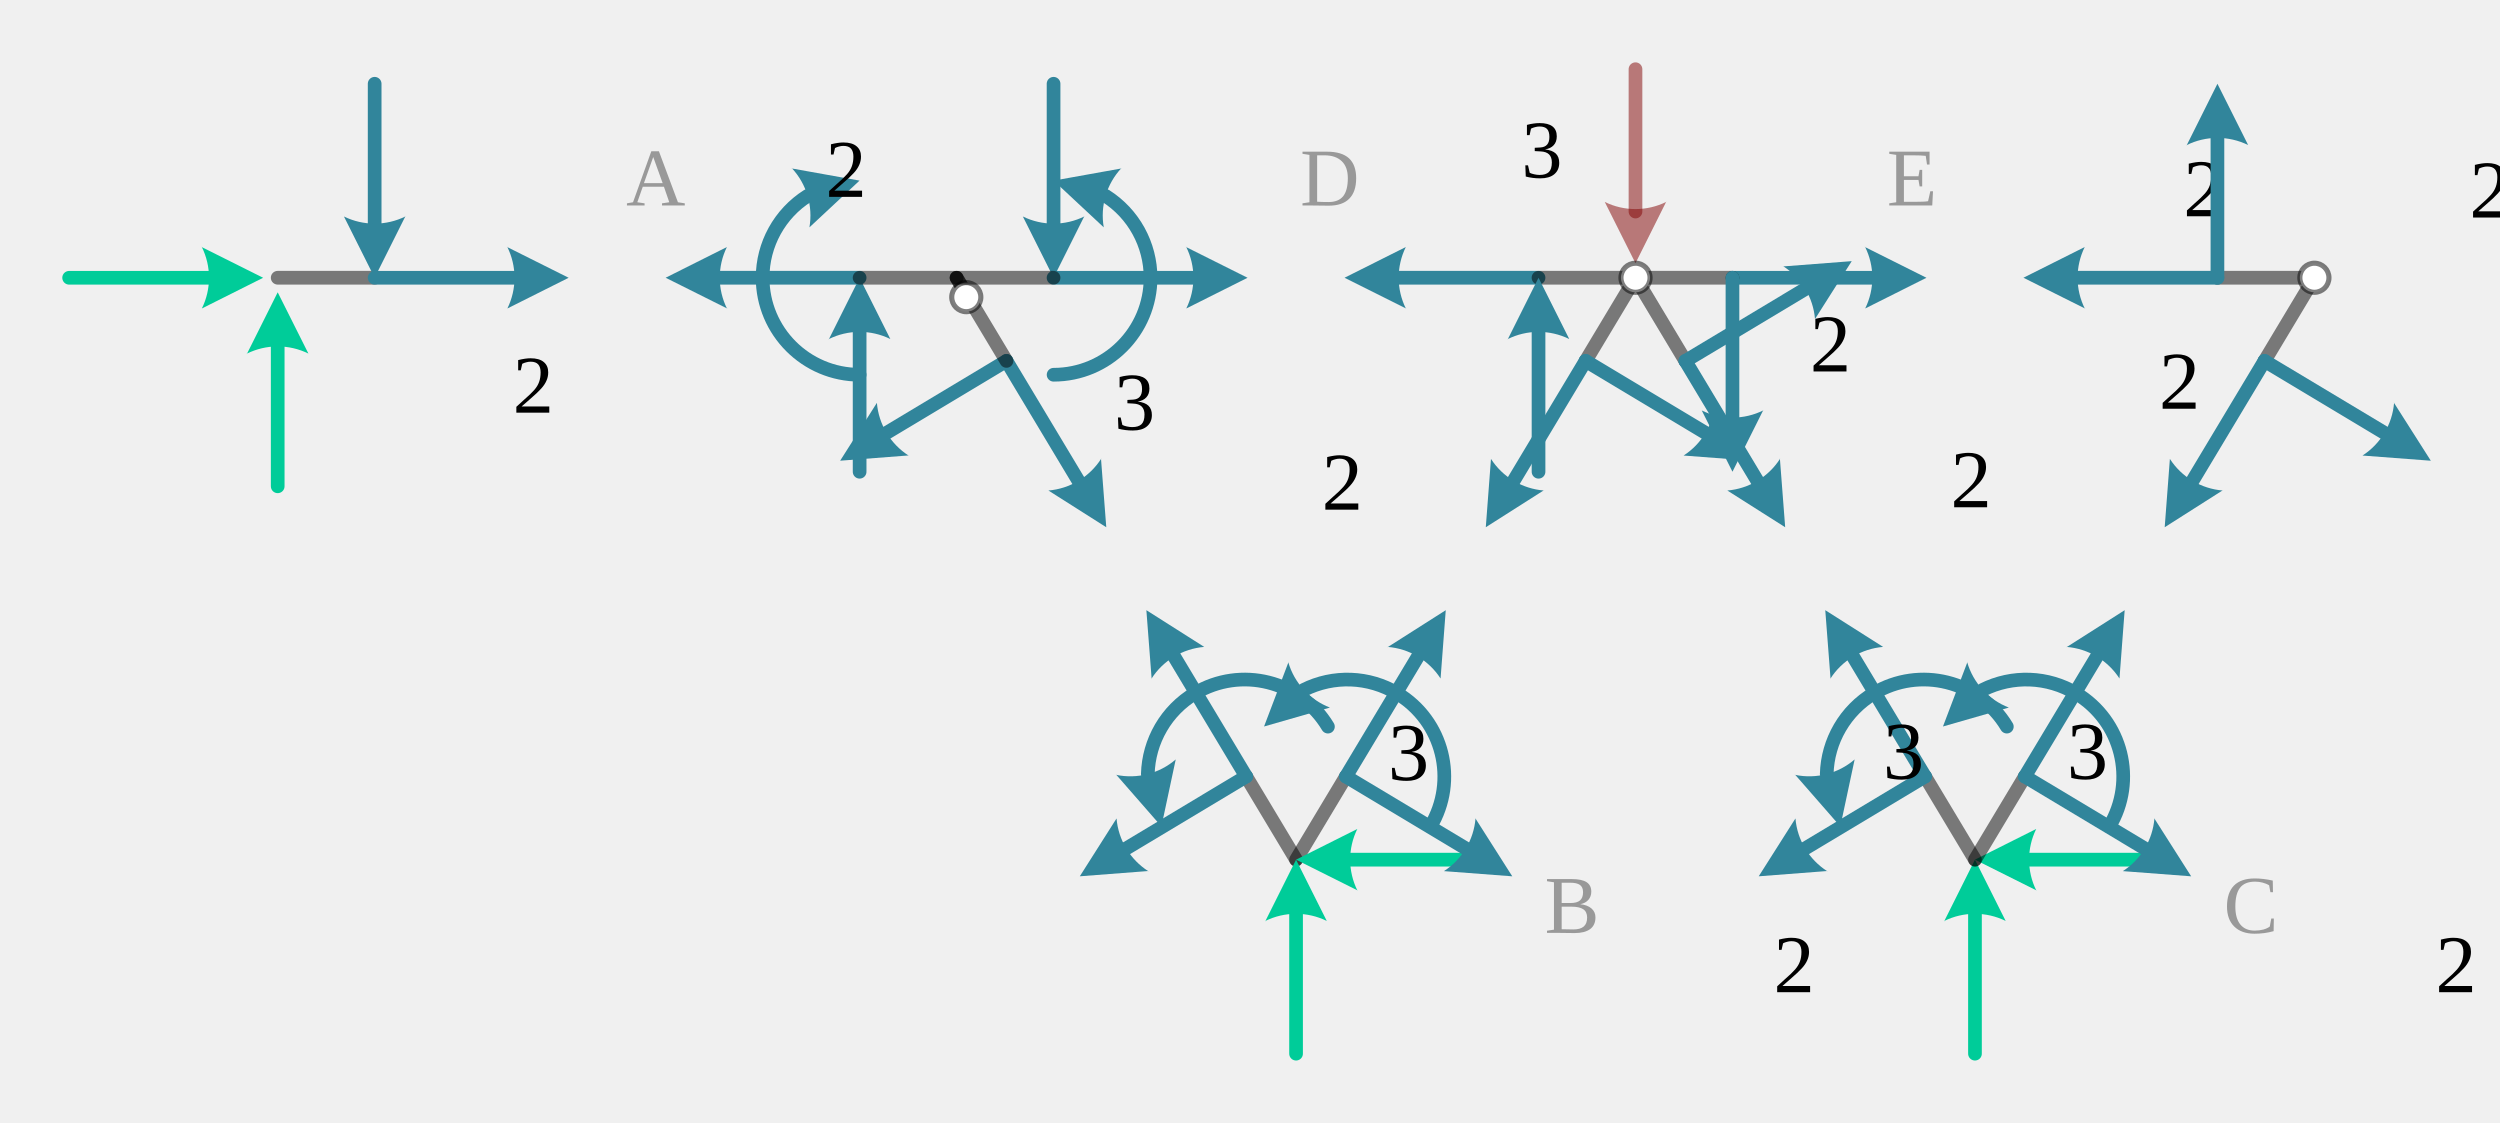
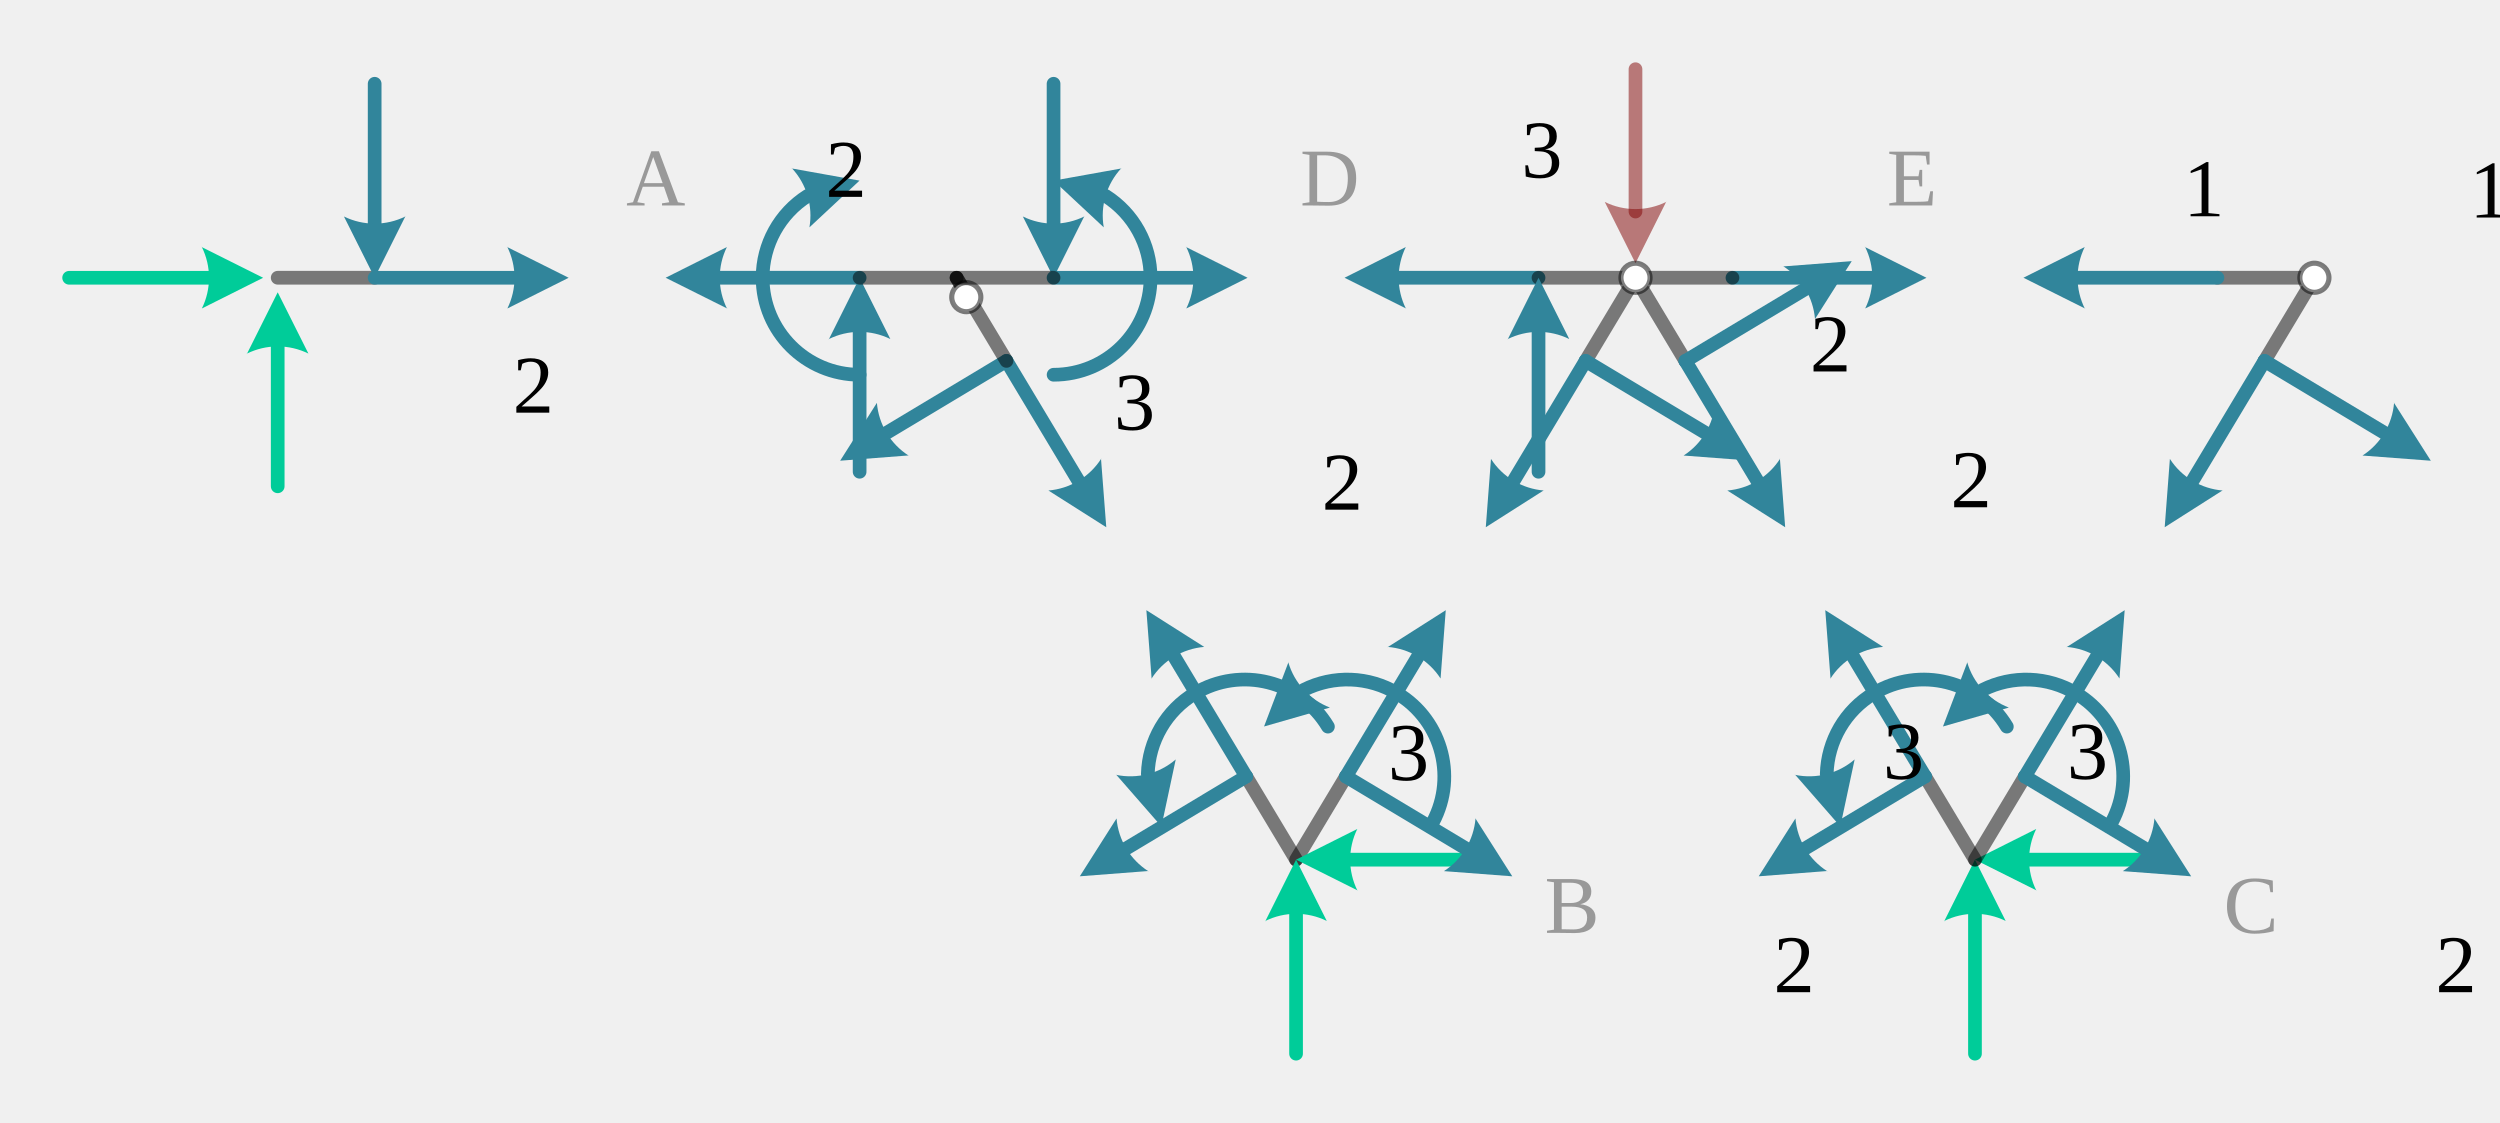
<svg xmlns="http://www.w3.org/2000/svg" xmlns:ns1="http://schemas.microsoft.com/visio/2003/SVGExtensions/" xmlns:xlink="http://www.w3.org/1999/xlink" width="5.074in" height="2.279in" viewBox="0 0 365.339 164.072" xml:space="preserve" color-interpolation-filters="sRGB" class="st14">
  <ns1:documentProperties ns1:langID="1043" ns1:metric="true" ns1:viewMarkup="false" />
  <style type="text/css">
	
		.st1 {stroke:#000000;stroke-linecap:round;stroke-linejoin:round;stroke-opacity:0.5;stroke-width:2}
		.st2 {marker-start:url(#mrkr5-21);stroke:#800000;stroke-linecap:round;stroke-linejoin:round;stroke-opacity:0.5;stroke-width:2}
		.st3 {fill:#800000;fill-opacity:0.5;stroke:#800000;stroke-opacity:0.5;stroke-width:0.442}
		.st4 {marker-start:url(#mrkr5-27);stroke:#00cc99;stroke-linecap:round;stroke-linejoin:round;stroke-width:2}
		.st5 {fill:#00cc99;fill-opacity:1;stroke:#00cc99;stroke-opacity:1;stroke-width:0.442}
		.st6 {marker-start:url(#mrkr5-58);stroke:#31859b;stroke-linecap:round;stroke-linejoin:round;stroke-width:2}
		.st7 {fill:#31859b;fill-opacity:1;stroke:#31859b;stroke-opacity:1;stroke-width:0.442}
		.st8 {marker-end:url(#mrkr5-99);stroke:#31859b;stroke-linecap:round;stroke-linejoin:round;stroke-width:2}
		.st9 {fill:#ffffff;stroke:#000000;stroke-linecap:round;stroke-linejoin:round;stroke-opacity:0.5;stroke-width:0.75}
		.st10 {fill:none;stroke:none;stroke-linecap:round;stroke-linejoin:round;stroke-width:0.24}
		.st11 {fill:#999999;font-family:Times New Roman;font-size:1em}
		.st12 {fill:none;stroke:none;stroke-linecap:round;stroke-linejoin:round;stroke-width:0.75}
		.st13 {fill:#000000;font-family:Times New Roman;font-size:1em}
		.st14 {fill:none;fill-rule:evenodd;font-size:12px;overflow:visible;stroke-linecap:square;stroke-miterlimit:3}
	
	</style>
  <defs id="Markers">
    <g id="lend5">
      <path d="M 2 1 L 0 0 L 1.981 -0.993 C 1.672 -0.365 1.673 0.373 1.985 1 " style="stroke:none" />
    </g>
    <marker id="mrkr5-21" class="st3" ns1:arrowType="5" ns1:arrowSize="2" ns1:setback="3.775" refX="3.775" orient="auto" markerUnits="strokeWidth" overflow="visible">
      <use xlink:href="#lend5" transform="scale(2.26) " />
    </marker>
    <marker id="mrkr5-27" class="st5" ns1:arrowType="5" ns1:arrowSize="2" ns1:setback="3.775" refX="3.775" orient="auto" markerUnits="strokeWidth" overflow="visible">
      <use xlink:href="#lend5" transform="scale(2.26) " />
    </marker>
    <marker id="mrkr5-58" class="st7" ns1:arrowType="5" ns1:arrowSize="2" ns1:setback="3.775" refX="3.775" orient="auto" markerUnits="strokeWidth" overflow="visible">
      <use xlink:href="#lend5" transform="scale(2.26) " />
    </marker>
    <marker id="mrkr5-99" class="st7" ns1:arrowType="5" ns1:arrowSize="2" ns1:setback="3.775" refX="-3.775" orient="auto" markerUnits="strokeWidth" overflow="visible">
      <use xlink:href="#lend5" transform="scale(-2.26,-2.26) " />
    </marker>
  </defs>
  <g ns1:mID="0" ns1:index="1" ns1:groupContext="foregroundPage">
    <ns1:pageProperties ns1:drawingScale="0.0393701" ns1:pageScale="0.0393701" ns1:drawingUnits="24" ns1:shadowOffsetX="8.50394" ns1:shadowOffsetY="-8.50394" />
-     <g id="shape451-1" ns1:mID="451" ns1:groupContext="shape" transform="translate(40.5794,-123.493)">
-       <path d="M0 164.07 L14.17 164.07" class="st1" />
-     </g>
-     <g id="shape452-4" ns1:mID="452" ns1:groupContext="shape" transform="translate(379.695,124.994) rotate(120.964)">
-       <path d="M0 164.07 L14.17 164.07" class="st1" />
-     </g>
-     <g id="shape453-7" ns1:mID="453" ns1:groupContext="shape" transform="translate(280.483,-43.835) rotate(59.0362)">
+     <g id="shape1497-1" ns1:mID="1497" ns1:groupContext="shape" transform="translate(40.5794,-123.493)">
+       <path d="M0 164.07 L14.17 164.07" class="st1" />
+     </g>
+     <g id="shape1498-4" ns1:mID="1498" ns1:groupContext="shape" transform="translate(379.695,124.994) rotate(120.964)">
+       <path d="M0 164.07 L14.17 164.07" class="st1" />
+     </g>
+     <g id="shape1499-7" ns1:mID="1499" ns1:groupContext="shape" transform="translate(280.483,-43.835) rotate(59.0362)">
      <path d="M0 164.07 L2.83 164.07" class="st1" />
    </g>
-     <g id="shape454-10" ns1:mID="454" ns1:groupContext="shape" transform="translate(322.797,29.0509) rotate(59.0362)">
-       <path d="M0 164.07 L14.17 164.07" class="st1" />
-     </g>
-     <g id="shape455-13" ns1:mID="455" ns1:groupContext="shape" transform="translate(337.381,197.88) rotate(120.964)">
-       <path d="M0 164.07 L14.17 164.07" class="st1" />
-     </g>
-     <g id="shape456-16" ns1:mID="456" ns1:groupContext="shape" transform="translate(74.9323,38.4535) rotate(-90)">
+     <g id="shape1500-10" ns1:mID="1500" ns1:groupContext="shape" transform="translate(322.797,29.0509) rotate(59.0362)">
+       <path d="M0 164.07 L14.17 164.07" class="st1" />
+     </g>
+     <g id="shape1501-13" ns1:mID="1501" ns1:groupContext="shape" transform="translate(337.381,197.88) rotate(120.964)">
+       <path d="M0 164.07 L14.17 164.07" class="st1" />
+     </g>
+     <g id="shape1502-16" ns1:mID="1502" ns1:groupContext="shape" transform="translate(74.9323,38.4535) rotate(-90)">
      <path d="M7.55 164.07 L7.91 164.07 L28.35 164.07" class="st2" />
    </g>
-     <g id="shape457-22" ns1:mID="457" ns1:groupContext="shape" transform="translate(204.652,42.7055) rotate(90)">
-       <path d="M7.55 164.07 L7.91 164.07 L28.35 164.07" class="st4" />
-     </g>
-     <g id="shape458-28" ns1:mID="458" ns1:groupContext="shape" transform="translate(353.471,125.619) rotate(90)">
-       <path d="M7.55 164.07 L7.91 164.07 L28.35 164.07" class="st4" />
-     </g>
-     <g id="shape459-33" ns1:mID="459" ns1:groupContext="shape" transform="translate(452.683,125.619) rotate(90)">
-       <path d="M7.55 164.07 L7.91 164.07 L28.35 164.07" class="st4" />
-     </g>
-     <g id="shape460-38" ns1:mID="460" ns1:groupContext="shape" transform="translate(288.611,-38.4535)">
-       <path d="M7.55 164.07 L7.91 164.07 L28.35 164.07" class="st4" />
-     </g>
-     <g id="shape461-43" ns1:mID="461" ns1:groupContext="shape" transform="translate(189.398,-38.4535)">
-       <path d="M7.55 164.07 L7.91 164.07 L28.35 164.07" class="st4" />
-     </g>
-     <g id="shape462-48" ns1:mID="462" ns1:groupContext="shape" transform="translate(38.4535,204.652) rotate(180)">
-       <path d="M7.55 164.07 L7.91 164.07 L28.35 164.07" class="st4" />
-     </g>
-     <g id="shape463-53" ns1:mID="463" ns1:groupContext="shape" transform="translate(83.0991,204.652) rotate(180)">
-       <path d="M7.55 164.07 L7.91 164.07 L28.35 164.07" class="st6" />
-     </g>
-     <g id="shape464-59" ns1:mID="464" ns1:groupContext="shape" transform="translate(-109.32,40.5795) rotate(-90)">
-       <path d="M7.55 164.07 L7.91 164.07 L28.35 164.07" class="st6" />
-     </g>
-     <g id="shape465-64" ns1:mID="465" ns1:groupContext="shape" transform="translate(-10.1071,40.5795) rotate(-90)">
-       <path d="M7.55 164.07 L7.91 164.07 L28.35 164.07" class="st6" />
-     </g>
-     <g id="shape466-69" ns1:mID="466" ns1:groupContext="shape" transform="translate(289.691,40.5795) rotate(90)">
-       <path d="M7.55 164.07 L7.91 164.07 L28.35 164.07" class="st6" />
-     </g>
-     <g id="shape467-74" ns1:mID="467" ns1:groupContext="shape" transform="translate(20.9774,161.454) rotate(-120.964)">
-       <path d="M7.55 164.07 L7.91 164.07 L28.35 164.07" class="st6" />
-     </g>
-     <g id="shape468-79" ns1:mID="468" ns1:groupContext="shape" transform="translate(182.312,204.652) rotate(180)">
-       <path d="M7.55 164.07 L7.91 164.07 L28.35 164.07" class="st6" />
-     </g>
-     <g id="shape469-84" ns1:mID="469" ns1:groupContext="shape" transform="translate(97.2723,-123.493)">
-       <path d="M7.55 164.07 L7.91 164.07 L28.35 164.07" class="st6" />
-     </g>
-     <g id="shape470-89" ns1:mID="470" ns1:groupContext="shape" transform="translate(38.3626,-73.3737) rotate(-30.9638)">
-       <path d="M7.55 164.07 L7.91 164.07 L28.35 164.07" class="st6" />
-     </g>
-     <g id="shape471-94" ns1:mID="471" ns1:groupContext="shape" transform="translate(-38.4536,54.7527) rotate(-90)">
-       <path d="M-0 164.07 A14.173 14.173 0 0 1 14.17 149.9 A14.173 14.173 0 0 1 26.14 156.48 L26.24 156.82" class="st8" />
-     </g>
-     <g id="shape472-100" ns1:mID="472" ns1:groupContext="shape" transform="translate(318.038,54.7527) rotate(90) scale(-1,1)">
-       <path d="M-0 164.07 A14.173 14.173 0 0 1 14.17 149.9 A14.173 14.173 0 0 1 26.14 156.48 L26.24 156.82" class="st8" />
-     </g>
-     <g id="shape473-105" ns1:mID="473" ns1:groupContext="shape" transform="translate(196.485,-123.493)">
-       <path d="M7.55 164.07 L7.91 164.07 L28.35 164.07" class="st6" />
-     </g>
-     <g id="shape474-110" ns1:mID="474" ns1:groupContext="shape" transform="translate(281.524,204.652) rotate(180)">
-       <path d="M7.55 164.07 L7.91 164.07 L28.35 164.07" class="st6" />
-     </g>
-     <g id="shape475-115" ns1:mID="475" ns1:groupContext="shape" transform="translate(6.39328,137.148) rotate(-120.964)">
-       <path d="M0 164.07 L14.17 164.07" class="st1" />
-     </g>
-     <g id="shape476-118" ns1:mID="476" ns1:groupContext="shape" transform="translate(139.083,-118.532)">
+     <g id="shape1503-22" ns1:mID="1503" ns1:groupContext="shape" transform="translate(204.652,42.7055) rotate(90)">
+       <path d="M7.55 164.07 L7.91 164.07 L28.35 164.07" class="st4" />
+     </g>
+     <g id="shape1504-28" ns1:mID="1504" ns1:groupContext="shape" transform="translate(353.471,125.619) rotate(90)">
+       <path d="M7.55 164.07 L7.91 164.07 L28.35 164.07" class="st4" />
+     </g>
+     <g id="shape1505-33" ns1:mID="1505" ns1:groupContext="shape" transform="translate(452.683,125.619) rotate(90)">
+       <path d="M7.55 164.07 L7.91 164.07 L28.35 164.07" class="st4" />
+     </g>
+     <g id="shape1506-38" ns1:mID="1506" ns1:groupContext="shape" transform="translate(288.611,-38.4535)">
+       <path d="M7.55 164.07 L7.91 164.07 L28.35 164.07" class="st4" />
+     </g>
+     <g id="shape1507-43" ns1:mID="1507" ns1:groupContext="shape" transform="translate(189.398,-38.4535)">
+       <path d="M7.55 164.07 L7.91 164.07 L28.35 164.07" class="st4" />
+     </g>
+     <g id="shape1508-48" ns1:mID="1508" ns1:groupContext="shape" transform="translate(38.4535,204.652) rotate(180)">
+       <path d="M7.55 164.07 L7.91 164.07 L28.35 164.07" class="st4" />
+     </g>
+     <g id="shape1509-53" ns1:mID="1509" ns1:groupContext="shape" transform="translate(83.0991,204.652) rotate(180)">
+       <path d="M7.55 164.07 L7.91 164.07 L28.35 164.07" class="st6" />
+     </g>
+     <g id="shape1510-59" ns1:mID="1510" ns1:groupContext="shape" transform="translate(-109.32,40.5795) rotate(-90)">
+       <path d="M7.55 164.07 L7.91 164.07 L28.35 164.07" class="st6" />
+     </g>
+     <g id="shape1511-64" ns1:mID="1511" ns1:groupContext="shape" transform="translate(-10.1071,40.5795) rotate(-90)">
+       <path d="M7.55 164.07 L7.91 164.07 L28.35 164.07" class="st6" />
+     </g>
+     <g id="shape1512-69" ns1:mID="1512" ns1:groupContext="shape" transform="translate(289.691,40.5795) rotate(90)">
+       <path d="M7.55 164.07 L7.91 164.07 L28.35 164.07" class="st6" />
+     </g>
+     <g id="shape1513-74" ns1:mID="1513" ns1:groupContext="shape" transform="translate(20.9774,161.454) rotate(-120.964)">
+       <path d="M7.55 164.07 L7.91 164.07 L28.35 164.07" class="st6" />
+     </g>
+     <g id="shape1514-79" ns1:mID="1514" ns1:groupContext="shape" transform="translate(182.312,204.652) rotate(180)">
+       <path d="M7.55 164.07 L7.91 164.07 L28.35 164.07" class="st6" />
+     </g>
+     <g id="shape1515-84" ns1:mID="1515" ns1:groupContext="shape" transform="translate(97.2723,-123.493)">
+       <path d="M7.55 164.07 L7.91 164.07 L28.35 164.07" class="st6" />
+     </g>
+     <g id="shape1516-89" ns1:mID="1516" ns1:groupContext="shape" transform="translate(38.3626,-73.3737) rotate(-30.9638)">
+       <path d="M7.55 164.07 L7.91 164.07 L28.35 164.07" class="st6" />
+     </g>
+     <g id="shape1517-94" ns1:mID="1517" ns1:groupContext="shape" transform="translate(-38.4536,54.7527) rotate(-90)">
+       <path d="M-0 164.07 A14.173 14.173 0 0 1 14.17 149.9 A14.173 14.173 0 0 1 26.14 156.48 L26.24 156.82" class="st8" />
+     </g>
+     <g id="shape1518-100" ns1:mID="1518" ns1:groupContext="shape" transform="translate(318.038,54.7527) rotate(90) scale(-1,1)">
+       <path d="M-0 164.07 A14.173 14.173 0 0 1 14.17 149.9 A14.173 14.173 0 0 1 26.14 156.48 L26.24 156.82" class="st8" />
+     </g>
+     <g id="shape1519-105" ns1:mID="1519" ns1:groupContext="shape" transform="translate(196.485,-123.493)">
+       <path d="M7.55 164.07 L7.91 164.07 L28.35 164.07" class="st6" />
+     </g>
+     <g id="shape1520-110" ns1:mID="1520" ns1:groupContext="shape" transform="translate(281.524,204.652) rotate(180)">
+       <path d="M7.55 164.07 L7.91 164.07 L28.35 164.07" class="st6" />
+     </g>
+     <g id="shape1521-115" ns1:mID="1521" ns1:groupContext="shape" transform="translate(6.39328,137.148) rotate(-120.964)">
+       <path d="M0 164.07 L14.17 164.07" class="st1" />
+     </g>
+     <g id="shape1522-118" ns1:mID="1522" ns1:groupContext="shape" transform="translate(139.083,-118.532)">
      <ellipse cx="2.126" cy="161.946" rx="2.126" ry="2.126" class="st9" />
    </g>
-     <g id="shape477-120" ns1:mID="477" ns1:groupContext="shape" transform="translate(125.619,-123.493)">
-       <path d="M0 164.07 L14.17 164.07" class="st1" />
-     </g>
-     <g id="shape478-123" ns1:mID="478" ns1:groupContext="shape" transform="translate(139.792,-123.493)">
-       <path d="M0 164.07 L14.17 164.07" class="st1" />
-     </g>
-     <g id="shape479-126" ns1:mID="479" ns1:groupContext="shape" transform="translate(224.831,-123.493)">
-       <path d="M0 164.07 L14.17 164.07" class="st1" />
-     </g>
-     <g id="shape480-129" ns1:mID="480" ns1:groupContext="shape" transform="translate(239.005,-123.493)">
-       <path d="M0 164.07 L14.17 164.07" class="st1" />
-     </g>
-     <g id="shape481-132" ns1:mID="481" ns1:groupContext="shape" transform="translate(105.606,137.148) rotate(-120.964)">
-       <path d="M0 164.07 L14.17 164.07" class="st1" />
-     </g>
-     <g id="shape482-135" ns1:mID="482" ns1:groupContext="shape" transform="translate(236.879,-121.367)">
+     <g id="shape1523-120" ns1:mID="1523" ns1:groupContext="shape" transform="translate(125.619,-123.493)">
+       <path d="M0 164.07 L14.17 164.07" class="st1" />
+     </g>
+     <g id="shape1524-123" ns1:mID="1524" ns1:groupContext="shape" transform="translate(139.792,-123.493)">
+       <path d="M0 164.07 L14.17 164.07" class="st1" />
+     </g>
+     <g id="shape1525-126" ns1:mID="1525" ns1:groupContext="shape" transform="translate(224.831,-123.493)">
+       <path d="M0 164.07 L14.17 164.07" class="st1" />
+     </g>
+     <g id="shape1526-129" ns1:mID="1526" ns1:groupContext="shape" transform="translate(239.005,-123.493)">
+       <path d="M0 164.07 L14.17 164.07" class="st1" />
+     </g>
+     <g id="shape1527-132" ns1:mID="1527" ns1:groupContext="shape" transform="translate(105.606,137.148) rotate(-120.964)">
+       <path d="M0 164.07 L14.17 164.07" class="st1" />
+     </g>
+     <g id="shape1528-135" ns1:mID="1528" ns1:groupContext="shape" transform="translate(236.879,-121.367)">
      <ellipse cx="2.126" cy="161.946" rx="2.126" ry="2.126" class="st9" />
    </g>
-     <g id="shape483-137" ns1:mID="483" ns1:groupContext="shape" transform="translate(388.904,40.5795) rotate(90)">
-       <path d="M7.55 164.07 L7.91 164.07 L28.35 164.07" class="st6" />
-     </g>
-     <g id="shape484-142" ns1:mID="484" ns1:groupContext="shape" transform="translate(308.213,4.7439) rotate(59.0362)">
-       <path d="M7.55 164.07 L7.91 164.07 L28.35 164.07" class="st6" />
-     </g>
-     <g id="shape485-147" ns1:mID="485" ns1:groupContext="shape" transform="translate(73.3847,-12.6412) rotate(-30.9638)">
-       <path d="M7.55 164.07 L7.91 164.07 L28.35 164.07" class="st6" />
-     </g>
-     <g id="shape486-152" ns1:mID="486" ns1:groupContext="shape" transform="translate(351.965,173.573) rotate(120.964)">
-       <path d="M7.55 164.07 L7.91 164.07 L28.35 164.07" class="st6" />
-     </g>
-     <g id="shape487-157" ns1:mID="487" ns1:groupContext="shape" transform="translate(136.583,268.74) rotate(-149.036)">
-       <path d="M7.55 164.07 L7.91 164.07 L28.35 164.07" class="st6" />
-     </g>
-     <g id="shape488-162" ns1:mID="488" ns1:groupContext="shape" transform="translate(76.4376,-7.37481) rotate(-59.0362)">
-       <path d="M7.55 164.07 L7.91 164.07 L28.35 164.07" class="st6" />
-     </g>
-     <g id="shape489-167" ns1:mID="489" ns1:groupContext="shape" transform="translate(171.605,208.008) rotate(-149.036)">
-       <path d="M7.55 164.07 L7.91 164.07 L28.35 164.07" class="st6" />
-     </g>
-     <g id="shape490-172" ns1:mID="490" ns1:groupContext="shape" transform="translate(120.19,161.454) rotate(-120.964)">
-       <path d="M7.55 164.07 L7.91 164.07 L28.35 164.07" class="st6" />
-     </g>
-     <g id="shape491-177" ns1:mID="491" ns1:groupContext="shape" transform="translate(355.018,178.84) rotate(149.036)">
-       <path d="M7.55 164.07 L7.91 164.07 L28.35 164.07" class="st6" />
-     </g>
-     <g id="shape492-182" ns1:mID="492" ns1:groupContext="shape" transform="translate(478.908,124.994) rotate(120.964)">
-       <path d="M0 164.07 L14.17 164.07" class="st1" />
-     </g>
-     <g id="shape493-185" ns1:mID="493" ns1:groupContext="shape" transform="translate(324.044,-123.493)">
-       <path d="M0 164.07 L14.17 164.07" class="st1" />
-     </g>
-     <g id="shape494-188" ns1:mID="494" ns1:groupContext="shape" transform="translate(336.091,-121.367)">
+     <g id="shape1529-137" ns1:mID="1529" ns1:groupContext="shape" transform="translate(388.904,40.5795) rotate(90)">
+       <path d="M7.55 164.07 L7.91 164.07 L28.35 164.07" class="st6" />
+     </g>
+     <g id="shape1530-142" ns1:mID="1530" ns1:groupContext="shape" transform="translate(308.213,4.7439) rotate(59.0362)">
+       <path d="M7.55 164.07 L7.91 164.07 L28.35 164.07" class="st6" />
+     </g>
+     <g id="shape1531-147" ns1:mID="1531" ns1:groupContext="shape" transform="translate(73.3847,-12.6412) rotate(-30.9638)">
+       <path d="M7.55 164.07 L7.91 164.07 L28.35 164.07" class="st6" />
+     </g>
+     <g id="shape1532-152" ns1:mID="1532" ns1:groupContext="shape" transform="translate(351.965,173.573) rotate(120.964)">
+       <path d="M7.55 164.07 L7.91 164.07 L28.35 164.07" class="st6" />
+     </g>
+     <g id="shape1533-157" ns1:mID="1533" ns1:groupContext="shape" transform="translate(136.583,268.74) rotate(-149.036)">
+       <path d="M7.55 164.07 L7.91 164.07 L28.35 164.07" class="st6" />
+     </g>
+     <g id="shape1534-162" ns1:mID="1534" ns1:groupContext="shape" transform="translate(76.4376,-7.37481) rotate(-59.0362)">
+       <path d="M7.55 164.07 L7.91 164.07 L28.35 164.07" class="st6" />
+     </g>
+     <g id="shape1535-167" ns1:mID="1535" ns1:groupContext="shape" transform="translate(171.605,208.008) rotate(-149.036)">
+       <path d="M7.55 164.07 L7.91 164.07 L28.35 164.07" class="st6" />
+     </g>
+     <g id="shape1536-172" ns1:mID="1536" ns1:groupContext="shape" transform="translate(120.19,161.454) rotate(-120.964)">
+       <path d="M7.55 164.07 L7.91 164.07 L28.35 164.07" class="st6" />
+     </g>
+     <g id="shape1537-177" ns1:mID="1537" ns1:groupContext="shape" transform="translate(355.018,178.84) rotate(149.036)">
+       <path d="M7.55 164.07 L7.91 164.07 L28.35 164.07" class="st6" />
+     </g>
+     <g id="shape1538-182" ns1:mID="1538" ns1:groupContext="shape" transform="translate(478.908,124.994) rotate(120.964)">
+       <path d="M0 164.07 L14.17 164.07" class="st1" />
+     </g>
+     <g id="shape1539-185" ns1:mID="1539" ns1:groupContext="shape" transform="translate(324.044,-123.493)">
+       <path d="M0 164.07 L14.17 164.07" class="st1" />
+     </g>
+     <g id="shape1540-188" ns1:mID="1540" ns1:groupContext="shape" transform="translate(336.091,-121.367)">
      <ellipse cx="2.126" cy="161.946" rx="2.126" ry="2.126" class="st9" />
    </g>
-     <g id="shape495-190" ns1:mID="495" ns1:groupContext="shape" transform="translate(295.698,-123.493)">
-       <path d="M7.55 164.07 L7.91 164.07 L28.35 164.07" class="st6" />
-     </g>
-     <g id="shape496-195" ns1:mID="496" ns1:groupContext="shape" transform="translate(175.65,-7.37484) rotate(-59.0362)">
-       <path d="M7.55 164.07 L7.91 164.07 L28.35 164.07" class="st6" />
-     </g>
-     <g id="shape497-200" ns1:mID="497" ns1:groupContext="shape" transform="translate(270.817,208.008) rotate(-149.036)">
-       <path d="M7.55 164.07 L7.91 164.07 L28.35 164.07" class="st6" />
-     </g>
-     <g id="shape498-205" ns1:mID="498" ns1:groupContext="shape" transform="translate(422.01,29.0509) rotate(59.0362)">
-       <path d="M0 164.07 L14.17 164.07" class="st1" />
-     </g>
-     <g id="shape499-208" ns1:mID="499" ns1:groupContext="shape" transform="translate(436.594,197.88) rotate(120.964)">
-       <path d="M0 164.07 L14.17 164.07" class="st1" />
-     </g>
-     <g id="shape500-211" ns1:mID="500" ns1:groupContext="shape" transform="translate(451.178,173.573) rotate(120.964)">
-       <path d="M7.55 164.07 L7.91 164.07 L28.35 164.07" class="st6" />
-     </g>
-     <g id="shape501-216" ns1:mID="501" ns1:groupContext="shape" transform="translate(235.795,268.74) rotate(-149.036)">
-       <path d="M7.55 164.07 L7.91 164.07 L28.35 164.07" class="st6" />
-     </g>
-     <g id="shape502-221" ns1:mID="502" ns1:groupContext="shape" transform="translate(407.425,4.7439) rotate(59.0362)">
-       <path d="M7.55 164.07 L7.91 164.07 L28.35 164.07" class="st6" />
-     </g>
-     <g id="shape503-226" ns1:mID="503" ns1:groupContext="shape" transform="translate(172.597,-12.6412) rotate(-30.9638)">
-       <path d="M7.55 164.07 L7.91 164.07 L28.35 164.07" class="st6" />
-     </g>
-     <g id="shape504-231" ns1:mID="504" ns1:groupContext="shape" transform="translate(293.46,-19.9298) rotate(30.9638) scale(-1,1)">
-       <path d="M-0 164.07 A14.173 14.173 0 0 1 14.17 149.9 A14.173 14.173 0 0 1 26.14 156.48 L26.24 156.82" class="st8" />
-     </g>
-     <g id="shape505-236" ns1:mID="505" ns1:groupContext="shape" transform="translate(109.643,-34.514) rotate(-30.9638) scale(-1,1)">
-       <path d="M-0 164.07 A14.173 14.173 0 0 1 14.17 149.9 A14.173 14.173 0 0 1 26.14 156.48 L26.24 156.82" class="st8" />
-     </g>
-     <g id="shape506-241" ns1:mID="506" ns1:groupContext="shape" transform="translate(392.673,-19.9298) rotate(30.9638) scale(-1,1)">
-       <path d="M-0 164.07 A14.173 14.173 0 0 1 14.17 149.9 A14.173 14.173 0 0 1 26.14 156.48 L26.24 156.82" class="st8" />
-     </g>
-     <g id="shape507-246" ns1:mID="507" ns1:groupContext="shape" transform="translate(208.856,-34.514) rotate(-30.9638) scale(-1,1)">
-       <path d="M-0 164.07 A14.173 14.173 0 0 1 14.17 149.9 A14.173 14.173 0 0 1 26.14 156.48 L26.24 156.82" class="st8" />
-     </g>
-     <g id="shape508-251" ns1:mID="508" ns1:groupContext="shape" transform="translate(33.4928,-130.579)">
+     <g id="shape1541-190" ns1:mID="1541" ns1:groupContext="shape" transform="translate(295.698,-123.493)">
+       <path d="M7.55 164.07 L7.91 164.07 L28.35 164.07" class="st6" />
+     </g>
+     <g id="shape1542-195" ns1:mID="1542" ns1:groupContext="shape" transform="translate(175.65,-7.37484) rotate(-59.0362)">
+       <path d="M7.55 164.07 L7.91 164.07 L28.35 164.07" class="st6" />
+     </g>
+     <g id="shape1543-200" ns1:mID="1543" ns1:groupContext="shape" transform="translate(270.817,208.008) rotate(-149.036)">
+       <path d="M7.55 164.07 L7.91 164.07 L28.35 164.07" class="st6" />
+     </g>
+     <g id="shape1544-205" ns1:mID="1544" ns1:groupContext="shape" transform="translate(422.01,29.0509) rotate(59.0362)">
+       <path d="M0 164.07 L14.17 164.07" class="st1" />
+     </g>
+     <g id="shape1545-208" ns1:mID="1545" ns1:groupContext="shape" transform="translate(436.594,197.88) rotate(120.964)">
+       <path d="M0 164.07 L14.17 164.07" class="st1" />
+     </g>
+     <g id="shape1546-211" ns1:mID="1546" ns1:groupContext="shape" transform="translate(451.178,173.573) rotate(120.964)">
+       <path d="M7.55 164.07 L7.91 164.07 L28.35 164.07" class="st6" />
+     </g>
+     <g id="shape1547-216" ns1:mID="1547" ns1:groupContext="shape" transform="translate(235.795,268.74) rotate(-149.036)">
+       <path d="M7.55 164.07 L7.91 164.07 L28.35 164.07" class="st6" />
+     </g>
+     <g id="shape1548-221" ns1:mID="1548" ns1:groupContext="shape" transform="translate(407.425,4.7439) rotate(59.0362)">
+       <path d="M7.55 164.07 L7.91 164.07 L28.35 164.07" class="st6" />
+     </g>
+     <g id="shape1549-226" ns1:mID="1549" ns1:groupContext="shape" transform="translate(172.597,-12.6412) rotate(-30.9638)">
+       <path d="M7.55 164.07 L7.91 164.07 L28.35 164.07" class="st6" />
+     </g>
+     <g id="shape1550-231" ns1:mID="1550" ns1:groupContext="shape" transform="translate(293.46,-19.9298) rotate(30.9638) scale(-1,1)">
+       <path d="M-0 164.07 A14.173 14.173 0 0 1 14.17 149.9 A14.173 14.173 0 0 1 26.14 156.48 L26.24 156.82" class="st8" />
+     </g>
+     <g id="shape1551-236" ns1:mID="1551" ns1:groupContext="shape" transform="translate(109.643,-34.514) rotate(-30.9638) scale(-1,1)">
+       <path d="M-0 164.07 A14.173 14.173 0 0 1 14.17 149.9 A14.173 14.173 0 0 1 26.14 156.48 L26.24 156.82" class="st8" />
+     </g>
+     <g id="shape1552-241" ns1:mID="1552" ns1:groupContext="shape" transform="translate(392.673,-19.9298) rotate(30.9638) scale(-1,1)">
+       <path d="M-0 164.07 A14.173 14.173 0 0 1 14.17 149.9 A14.173 14.173 0 0 1 26.14 156.48 L26.24 156.82" class="st8" />
+     </g>
+     <g id="shape1553-246" ns1:mID="1553" ns1:groupContext="shape" transform="translate(208.856,-34.514) rotate(-30.9638) scale(-1,1)">
+       <path d="M-0 164.07 A14.173 14.173 0 0 1 14.17 149.9 A14.173 14.173 0 0 1 26.14 156.48 L26.24 156.82" class="st8" />
+     </g>
+     <g id="shape1554-251" ns1:mID="1554" ns1:groupContext="shape" transform="translate(33.4928,-130.579)">
      <ns1:textBlock ns1:margins="rect(4,4,4,4)" ns1:tabSpace="42.5197" />
      <ns1:textRect cx="7.087" cy="156.986" width="14.18" height="14.173" />
      <rect x="0" y="149.899" width="14.173" height="14.173" class="st10" />
      <text x="4" y="160.59" class="st11" ns1:langID="1043">
        <ns1:paragraph ns1:horizAlign="1" />
        <ns1:tabList />A</text>
    </g>
-     <g id="shape509-254" ns1:mID="509" ns1:groupContext="shape" transform="translate(167.731,-24.2803)">
+     <g id="shape1555-254" ns1:mID="1555" ns1:groupContext="shape" transform="translate(167.731,-24.2803)">
      <ns1:textBlock ns1:margins="rect(4,4,4,4)" ns1:tabSpace="42.5197" />
      <ns1:textRect cx="7.087" cy="156.986" width="14.18" height="14.173" />
      <rect x="0" y="149.899" width="14.173" height="14.173" class="st10" />
      <text x="4" y="160.59" class="st11" ns1:langID="1043">
        <ns1:paragraph ns1:horizAlign="1" />
        <ns1:tabList />B</text>
    </g>
-     <g id="shape510-257" ns1:mID="510" ns1:groupContext="shape" transform="translate(266.944,-24.2803)">
+     <g id="shape1556-257" ns1:mID="1556" ns1:groupContext="shape" transform="translate(266.944,-24.2803)">
      <ns1:textBlock ns1:margins="rect(4,4,4,4)" ns1:tabSpace="42.5197" />
      <ns1:textRect cx="7.087" cy="156.986" width="14.18" height="14.173" />
      <rect x="0" y="149.899" width="14.173" height="14.173" class="st10" />
      <text x="4" y="160.59" class="st11" ns1:langID="1043">
        <ns1:paragraph ns1:horizAlign="1" />
        <ns1:tabList />C</text>
    </g>
-     <g id="shape511-260" ns1:mID="511" ns1:groupContext="shape" transform="translate(131.997,-130.579)">
+     <g id="shape1557-260" ns1:mID="1557" ns1:groupContext="shape" transform="translate(131.997,-130.579)">
      <ns1:textBlock ns1:margins="rect(4,4,4,4)" ns1:tabSpace="42.5197" />
      <ns1:textRect cx="7.087" cy="156.986" width="14.18" height="14.173" />
      <rect x="0" y="149.899" width="14.173" height="14.173" class="st10" />
      <text x="4" y="160.59" class="st11" ns1:langID="1043">
        <ns1:paragraph ns1:horizAlign="1" />
        <ns1:tabList />D</text>
    </g>
-     <g id="shape512-263" ns1:mID="512" ns1:groupContext="shape" transform="translate(217.745,-130.579)">
+     <g id="shape1558-263" ns1:mID="1558" ns1:groupContext="shape" transform="translate(217.745,-130.579)">
      <ns1:textBlock ns1:margins="rect(4,4,4,4)" ns1:tabSpace="42.5197" />
      <ns1:textRect cx="7.087" cy="156.986" width="14.18" height="14.173" />
      <rect x="0" y="149.899" width="14.173" height="14.173" class="st10" />
      <text x="4" y="160.59" class="st11" ns1:langID="1043">
        <ns1:paragraph ns1:horizAlign="1" />
        <ns1:tabList />E</text>
    </g>
-     <g id="shape513-266" ns1:mID="513" ns1:groupContext="shape" transform="translate(331.131,-130.579)">
+     <g id="shape1559-266" ns1:mID="1559" ns1:groupContext="shape" transform="translate(331.131,-130.579)">
      <ns1:textBlock ns1:margins="rect(4,4,4,4)" ns1:tabSpace="42.5197" />
      <ns1:textRect cx="7.087" cy="156.986" width="14.18" height="14.173" />
      <rect x="0" y="149.899" width="14.173" height="14.173" class="st10" />
      <text x="4" y="160.59" class="st11" ns1:langID="1043">
        <ns1:paragraph ns1:horizAlign="1" />
        <ns1:tabList />G</text>
    </g>
-     <g id="shape530-269" ns1:mID="530" ns1:groupContext="shape" transform="translate(12.9451,-96.2094)">
-       <ns1:textBlock ns1:margins="rect(4,4,4,4)" ns1:tabSpace="42.5197" />
-       <ns1:textRect cx="10.984" cy="152.911" width="21.97" height="22.323" />
-       <rect x="0" y="141.749" width="21.968" height="22.323" class="st12" />
-       <text x="7.98" y="156.51" class="st13" ns1:langID="1043">
-         <ns1:paragraph ns1:horizAlign="1" />
-         <ns1:tabList />2</text>
-     </g>
-     <g id="shape531-272" ns1:mID="531" ns1:groupContext="shape" transform="translate(197.197,-11.5243)">
-       <ns1:textBlock ns1:margins="rect(4,4,4,4)" ns1:tabSpace="42.5197" />
-       <ns1:textRect cx="10.984" cy="152.911" width="21.97" height="22.323" />
-       <rect x="0" y="141.749" width="21.968" height="22.323" class="st12" />
-       <text x="7.98" y="156.51" class="st13" ns1:langID="1043">
-         <ns1:paragraph ns1:horizAlign="1" />
-         <ns1:tabList />2</text>
-     </g>
-     <g id="shape532-275" ns1:mID="532" ns1:groupContext="shape" transform="translate(293.929,-11.5243)">
-       <ns1:textBlock ns1:margins="rect(4,4,4,4)" ns1:tabSpace="42.5197" />
-       <ns1:textRect cx="10.984" cy="152.911" width="21.97" height="22.323" />
-       <rect x="0" y="141.749" width="21.968" height="22.323" class="st12" />
-       <text x="7.98" y="156.51" class="st13" ns1:langID="1043">
-         <ns1:paragraph ns1:horizAlign="1" />
-         <ns1:tabList />2</text>
-     </g>
-     <g id="shape533-278" ns1:mID="533" ns1:groupContext="shape" transform="translate(58.6538,-127.745)">
-       <ns1:textBlock ns1:margins="rect(4,4,4,4)" ns1:tabSpace="42.5197" />
-       <ns1:textRect cx="10.984" cy="152.911" width="21.97" height="22.323" />
-       <rect x="0" y="141.749" width="21.968" height="22.323" class="st12" />
-       <text x="7.98" y="156.51" class="st13" ns1:langID="1043">
-         <ns1:paragraph ns1:horizAlign="1" />
-         <ns1:tabList />2</text>
-     </g>
-     <g id="shape534-281" ns1:mID="534" ns1:groupContext="shape" transform="translate(100.819,-93.7291)">
-       <ns1:textBlock ns1:margins="rect(4,4,4,4)" ns1:tabSpace="42.5197" />
-       <ns1:textRect cx="10.984" cy="152.911" width="21.97" height="22.323" />
-       <rect x="0" y="141.749" width="21.968" height="22.323" class="st12" />
-       <text x="7.98" y="156.51" class="st13" ns1:langID="1043">
-         <ns1:paragraph ns1:horizAlign="1" />
-         <ns1:tabList />3</text>
-     </g>
-     <g id="shape535-284" ns1:mID="535" ns1:groupContext="shape" transform="translate(131.171,-82.0362)">
-       <ns1:textBlock ns1:margins="rect(4,4,4,4)" ns1:tabSpace="42.5197" />
-       <ns1:textRect cx="10.984" cy="152.911" width="21.97" height="22.323" />
-       <rect x="0" y="141.749" width="21.968" height="22.323" class="st12" />
-       <text x="7.98" y="156.51" class="st13" ns1:langID="1043">
-         <ns1:paragraph ns1:horizAlign="1" />
-         <ns1:tabList />2</text>
-     </g>
-     <g id="shape536-287" ns1:mID="536" ns1:groupContext="shape" transform="translate(160.347,-130.579)">
-       <ns1:textBlock ns1:margins="rect(4,4,4,4)" ns1:tabSpace="42.5197" />
-       <ns1:textRect cx="10.984" cy="152.911" width="21.97" height="22.323" />
-       <rect x="0" y="141.749" width="21.968" height="22.323" class="st12" />
-       <text x="7.98" y="156.51" class="st13" ns1:langID="1043">
-         <ns1:paragraph ns1:horizAlign="1" />
-         <ns1:tabList />3</text>
-     </g>
-     <g id="shape537-290" ns1:mID="537" ns1:groupContext="shape" transform="translate(202.512,-102.233)">
-       <ns1:textBlock ns1:margins="rect(4,4,4,4)" ns1:tabSpace="42.5197" />
-       <ns1:textRect cx="10.984" cy="152.911" width="21.97" height="22.323" />
-       <rect x="0" y="141.749" width="21.968" height="22.323" class="st12" />
-       <text x="7.98" y="156.51" class="st13" ns1:langID="1043">
-         <ns1:paragraph ns1:horizAlign="1" />
-         <ns1:tabList />2</text>
-     </g>
-     <g id="shape538-293" ns1:mID="538" ns1:groupContext="shape" transform="translate(257.079,-124.91)">
-       <ns1:textBlock ns1:margins="rect(4,4,4,4)" ns1:tabSpace="42.5197" />
-       <ns1:textRect cx="10.984" cy="152.911" width="21.97" height="22.323" />
-       <rect x="0" y="141.749" width="21.968" height="22.323" class="st12" />
-       <text x="7.98" y="156.51" class="st13" ns1:langID="1043">
-         <ns1:paragraph ns1:horizAlign="1" />
-         <ns1:tabList />2</text>
-     </g>
-     <g id="shape539-296" ns1:mID="539" ns1:groupContext="shape" transform="translate(253.529,-96.7865)">
-       <ns1:textBlock ns1:margins="rect(4,4,4,4)" ns1:tabSpace="42.5197" />
-       <ns1:textRect cx="10.984" cy="152.911" width="21.97" height="22.323" />
-       <rect x="0" y="141.749" width="21.968" height="22.323" class="st12" />
-       <text x="7.98" y="156.51" class="st13" ns1:langID="1043">
-         <ns1:paragraph ns1:horizAlign="1" />
-         <ns1:tabList />2</text>
-     </g>
-     <g id="shape540-299" ns1:mID="540" ns1:groupContext="shape" transform="translate(223.063,-82.3905)">
-       <ns1:textBlock ns1:margins="rect(4,4,4,4)" ns1:tabSpace="42.5197" />
-       <ns1:textRect cx="10.984" cy="152.911" width="21.97" height="22.323" />
-       <rect x="0" y="141.749" width="21.968" height="22.323" class="st12" />
-       <text x="7.98" y="156.51" class="st13" ns1:langID="1043">
-         <ns1:paragraph ns1:horizAlign="1" />
-         <ns1:tabList />2</text>
-     </g>
-     <g id="shape541-302" ns1:mID="541" ns1:groupContext="shape" transform="translate(298.89,-124.733)">
-       <ns1:textBlock ns1:margins="rect(4,4,4,4)" ns1:tabSpace="42.5197" />
-       <ns1:textRect cx="10.984" cy="152.911" width="21.97" height="22.323" />
-       <rect x="0" y="141.749" width="21.968" height="22.323" class="st12" />
-       <text x="7.98" y="156.51" class="st13" ns1:langID="1043">
-         <ns1:paragraph ns1:horizAlign="1" />
-         <ns1:tabList />2</text>
-     </g>
-     <g id="shape542-305" ns1:mID="542" ns1:groupContext="shape" transform="translate(324.869,-79.5131)">
-       <ns1:textBlock ns1:margins="rect(4,4,4,4)" ns1:tabSpace="42.5197" />
-       <ns1:textRect cx="10.984" cy="152.911" width="21.97" height="22.323" />
-       <rect x="0" y="141.749" width="21.968" height="22.323" class="st12" />
-       <text x="7.98" y="156.51" class="st13" ns1:langID="1043">
-         <ns1:paragraph ns1:horizAlign="1" />
-         <ns1:tabList />2</text>
-     </g>
-     <g id="shape543-308" ns1:mID="543" ns1:groupContext="shape" transform="translate(308.103,-43.3114)">
-       <ns1:textBlock ns1:margins="rect(4,4,4,4)" ns1:tabSpace="42.5197" />
-       <ns1:textRect cx="10.984" cy="152.911" width="21.97" height="22.323" />
-       <rect x="0" y="141.749" width="21.968" height="22.323" class="st12" />
-       <text x="7.98" y="156.51" class="st13" ns1:langID="1043">
-         <ns1:paragraph ns1:horizAlign="1" />
-         <ns1:tabList />3</text>
-     </g>
-     <g id="shape544-311" ns1:mID="544" ns1:groupContext="shape" transform="translate(240.071,-42.7054)">
-       <ns1:textBlock ns1:margins="rect(4,4,4,4)" ns1:tabSpace="42.5197" />
-       <ns1:textRect cx="10.984" cy="152.911" width="21.97" height="22.323" />
-       <rect x="0" y="141.749" width="21.968" height="22.323" class="st12" />
-       <text x="7.98" y="156.51" class="st13" ns1:langID="1043">
-         <ns1:paragraph ns1:horizAlign="1" />
-         <ns1:tabList />3</text>
-     </g>
-     <g id="shape545-314" ns1:mID="545" ns1:groupContext="shape" transform="translate(213.199,-42.7054)">
-       <ns1:textBlock ns1:margins="rect(4,4,4,4)" ns1:tabSpace="42.5197" />
-       <ns1:textRect cx="10.984" cy="152.911" width="21.97" height="22.323" />
-       <rect x="0" y="141.749" width="21.968" height="22.323" class="st12" />
-       <text x="7.98" y="156.51" class="st13" ns1:langID="1043">
-         <ns1:paragraph ns1:horizAlign="1" />
-         <ns1:tabList />3</text>
-     </g>
-     <g id="shape546-317" ns1:mID="546" ns1:groupContext="shape" transform="translate(140.858,-42.5283)">
-       <ns1:textBlock ns1:margins="rect(4,4,4,4)" ns1:tabSpace="42.5197" />
-       <ns1:textRect cx="10.984" cy="152.911" width="21.97" height="22.323" />
-       <rect x="0" y="141.749" width="21.968" height="22.323" class="st12" />
-       <text x="7.98" y="156.51" class="st13" ns1:langID="1043">
-         <ns1:paragraph ns1:horizAlign="1" />
-         <ns1:tabList />3</text>
-     </g>
-     <g id="shape1489-320" ns1:mID="1489" ns1:groupContext="shape" transform="translate(488.116,12.233) rotate(90)">
-       <path d="M7.55 164.07 L7.91 164.07 L28.35 164.07" class="st6" />
-     </g>
-     <g id="shape1490-325" ns1:mID="1490" ns1:groupContext="shape" transform="translate(89.1055,68.926) rotate(-90)">
-       <path d="M7.55 164.07 L7.91 164.07 L28.35 164.07" class="st6" />
+     <g id="shape1560-269" ns1:mID="1560" ns1:groupContext="shape" transform="translate(12.9451,-96.2094)">
+       <ns1:textBlock ns1:margins="rect(4,4,4,4)" ns1:tabSpace="42.5197" />
+       <ns1:textRect cx="10.984" cy="152.911" width="21.97" height="22.323" />
+       <rect x="0" y="141.749" width="21.968" height="22.323" class="st12" />
+       <text x="7.98" y="156.51" class="st13" ns1:langID="1043">
+         <ns1:paragraph ns1:horizAlign="1" />
+         <ns1:tabList />2</text>
+     </g>
+     <g id="shape1561-272" ns1:mID="1561" ns1:groupContext="shape" transform="translate(197.197,-11.5243)">
+       <ns1:textBlock ns1:margins="rect(4,4,4,4)" ns1:tabSpace="42.5197" />
+       <ns1:textRect cx="10.984" cy="152.911" width="21.97" height="22.323" />
+       <rect x="0" y="141.749" width="21.968" height="22.323" class="st12" />
+       <text x="7.98" y="156.51" class="st13" ns1:langID="1043">
+         <ns1:paragraph ns1:horizAlign="1" />
+         <ns1:tabList />2</text>
+     </g>
+     <g id="shape1562-275" ns1:mID="1562" ns1:groupContext="shape" transform="translate(293.929,-11.5243)">
+       <ns1:textBlock ns1:margins="rect(4,4,4,4)" ns1:tabSpace="42.5197" />
+       <ns1:textRect cx="10.984" cy="152.911" width="21.97" height="22.323" />
+       <rect x="0" y="141.749" width="21.968" height="22.323" class="st12" />
+       <text x="7.98" y="156.51" class="st13" ns1:langID="1043">
+         <ns1:paragraph ns1:horizAlign="1" />
+         <ns1:tabList />2</text>
+     </g>
+     <g id="shape1563-278" ns1:mID="1563" ns1:groupContext="shape" transform="translate(58.6538,-127.745)">
+       <ns1:textBlock ns1:margins="rect(4,4,4,4)" ns1:tabSpace="42.5197" />
+       <ns1:textRect cx="10.984" cy="152.911" width="21.97" height="22.323" />
+       <rect x="0" y="141.749" width="21.968" height="22.323" class="st12" />
+       <text x="7.98" y="156.51" class="st13" ns1:langID="1043">
+         <ns1:paragraph ns1:horizAlign="1" />
+         <ns1:tabList />2</text>
+     </g>
+     <g id="shape1564-281" ns1:mID="1564" ns1:groupContext="shape" transform="translate(100.819,-93.7291)">
+       <ns1:textBlock ns1:margins="rect(4,4,4,4)" ns1:tabSpace="42.5197" />
+       <ns1:textRect cx="10.984" cy="152.911" width="21.97" height="22.323" />
+       <rect x="0" y="141.749" width="21.968" height="22.323" class="st12" />
+       <text x="7.98" y="156.51" class="st13" ns1:langID="1043">
+         <ns1:paragraph ns1:horizAlign="1" />
+         <ns1:tabList />3</text>
+     </g>
+     <g id="shape1565-284" ns1:mID="1565" ns1:groupContext="shape" transform="translate(131.171,-82.0362)">
+       <ns1:textBlock ns1:margins="rect(4,4,4,4)" ns1:tabSpace="42.5197" />
+       <ns1:textRect cx="10.984" cy="152.911" width="21.97" height="22.323" />
+       <rect x="0" y="141.749" width="21.968" height="22.323" class="st12" />
+       <text x="7.98" y="156.51" class="st13" ns1:langID="1043">
+         <ns1:paragraph ns1:horizAlign="1" />
+         <ns1:tabList />2</text>
+     </g>
+     <g id="shape1566-287" ns1:mID="1566" ns1:groupContext="shape" transform="translate(160.347,-130.579)">
+       <ns1:textBlock ns1:margins="rect(4,4,4,4)" ns1:tabSpace="42.5197" />
+       <ns1:textRect cx="10.984" cy="152.911" width="21.97" height="22.323" />
+       <rect x="0" y="141.749" width="21.968" height="22.323" class="st12" />
+       <text x="7.98" y="156.51" class="st13" ns1:langID="1043">
+         <ns1:paragraph ns1:horizAlign="1" />
+         <ns1:tabList />3</text>
+     </g>
+     <g id="shape1567-290" ns1:mID="1567" ns1:groupContext="shape" transform="translate(202.512,-102.233)">
+       <ns1:textBlock ns1:margins="rect(4,4,4,4)" ns1:tabSpace="42.5197" />
+       <ns1:textRect cx="10.984" cy="152.911" width="21.97" height="22.323" />
+       <rect x="0" y="141.749" width="21.968" height="22.323" class="st12" />
+       <text x="7.98" y="156.51" class="st13" ns1:langID="1043">
+         <ns1:paragraph ns1:horizAlign="1" />
+         <ns1:tabList />2</text>
+     </g>
+     <g id="shape1568-293" ns1:mID="1568" ns1:groupContext="shape" transform="translate(257.079,-124.91)">
+       <ns1:textBlock ns1:margins="rect(4,4,4,4)" ns1:tabSpace="42.5197" />
+       <ns1:textRect cx="10.984" cy="152.911" width="21.97" height="22.323" />
+       <rect x="0" y="141.749" width="21.968" height="22.323" class="st12" />
+       <text x="7.98" y="156.51" class="st13" ns1:langID="1043">
+         <ns1:paragraph ns1:horizAlign="1" />
+         <ns1:tabList />1</text>
+     </g>
+     <g id="shape1570-296" ns1:mID="1570" ns1:groupContext="shape" transform="translate(223.063,-82.3905)">
+       <ns1:textBlock ns1:margins="rect(4,4,4,4)" ns1:tabSpace="42.5197" />
+       <ns1:textRect cx="10.984" cy="152.911" width="21.97" height="22.323" />
+       <rect x="0" y="141.749" width="21.968" height="22.323" class="st12" />
+       <text x="7.98" y="156.51" class="st13" ns1:langID="1043">
+         <ns1:paragraph ns1:horizAlign="1" />
+         <ns1:tabList />2</text>
+     </g>
+     <g id="shape1571-299" ns1:mID="1571" ns1:groupContext="shape" transform="translate(298.89,-124.733)">
+       <ns1:textBlock ns1:margins="rect(4,4,4,4)" ns1:tabSpace="42.5197" />
+       <ns1:textRect cx="10.984" cy="152.911" width="21.97" height="22.323" />
+       <rect x="0" y="141.749" width="21.968" height="22.323" class="st12" />
+       <text x="7.98" y="156.51" class="st13" ns1:langID="1043">
+         <ns1:paragraph ns1:horizAlign="1" />
+         <ns1:tabList />1</text>
+     </g>
+     <g id="shape1572-302" ns1:mID="1572" ns1:groupContext="shape" transform="translate(324.869,-79.5131)">
+       <ns1:textBlock ns1:margins="rect(4,4,4,4)" ns1:tabSpace="42.5197" />
+       <ns1:textRect cx="10.984" cy="152.911" width="21.97" height="22.323" />
+       <rect x="0" y="141.749" width="21.968" height="22.323" class="st12" />
+       <text x="7.98" y="156.51" class="st13" ns1:langID="1043">
+         <ns1:paragraph ns1:horizAlign="1" />
+         <ns1:tabList />2</text>
+     </g>
+     <g id="shape1573-305" ns1:mID="1573" ns1:groupContext="shape" transform="translate(308.103,-43.3114)">
+       <ns1:textBlock ns1:margins="rect(4,4,4,4)" ns1:tabSpace="42.5197" />
+       <ns1:textRect cx="10.984" cy="152.911" width="21.97" height="22.323" />
+       <rect x="0" y="141.749" width="21.968" height="22.323" class="st12" />
+       <text x="7.98" y="156.51" class="st13" ns1:langID="1043">
+         <ns1:paragraph ns1:horizAlign="1" />
+         <ns1:tabList />3</text>
+     </g>
+     <g id="shape1574-308" ns1:mID="1574" ns1:groupContext="shape" transform="translate(240.071,-42.7054)">
+       <ns1:textBlock ns1:margins="rect(4,4,4,4)" ns1:tabSpace="42.5197" />
+       <ns1:textRect cx="10.984" cy="152.911" width="21.97" height="22.323" />
+       <rect x="0" y="141.749" width="21.968" height="22.323" class="st12" />
+       <text x="7.98" y="156.51" class="st13" ns1:langID="1043">
+         <ns1:paragraph ns1:horizAlign="1" />
+         <ns1:tabList />3</text>
+     </g>
+     <g id="shape1575-311" ns1:mID="1575" ns1:groupContext="shape" transform="translate(213.199,-42.7054)">
+       <ns1:textBlock ns1:margins="rect(4,4,4,4)" ns1:tabSpace="42.5197" />
+       <ns1:textRect cx="10.984" cy="152.911" width="21.97" height="22.323" />
+       <rect x="0" y="141.749" width="21.968" height="22.323" class="st12" />
+       <text x="7.98" y="156.51" class="st13" ns1:langID="1043">
+         <ns1:paragraph ns1:horizAlign="1" />
+         <ns1:tabList />3</text>
+     </g>
+     <g id="shape1576-314" ns1:mID="1576" ns1:groupContext="shape" transform="translate(140.858,-42.5283)">
+       <ns1:textBlock ns1:margins="rect(4,4,4,4)" ns1:tabSpace="42.5197" />
+       <ns1:textRect cx="10.984" cy="152.911" width="21.97" height="22.323" />
+       <rect x="0" y="141.749" width="21.968" height="22.323" class="st12" />
+       <text x="7.98" y="156.51" class="st13" ns1:langID="1043">
+         <ns1:paragraph ns1:horizAlign="1" />
+         <ns1:tabList />3</text>
    </g>
  </g>
</svg>
